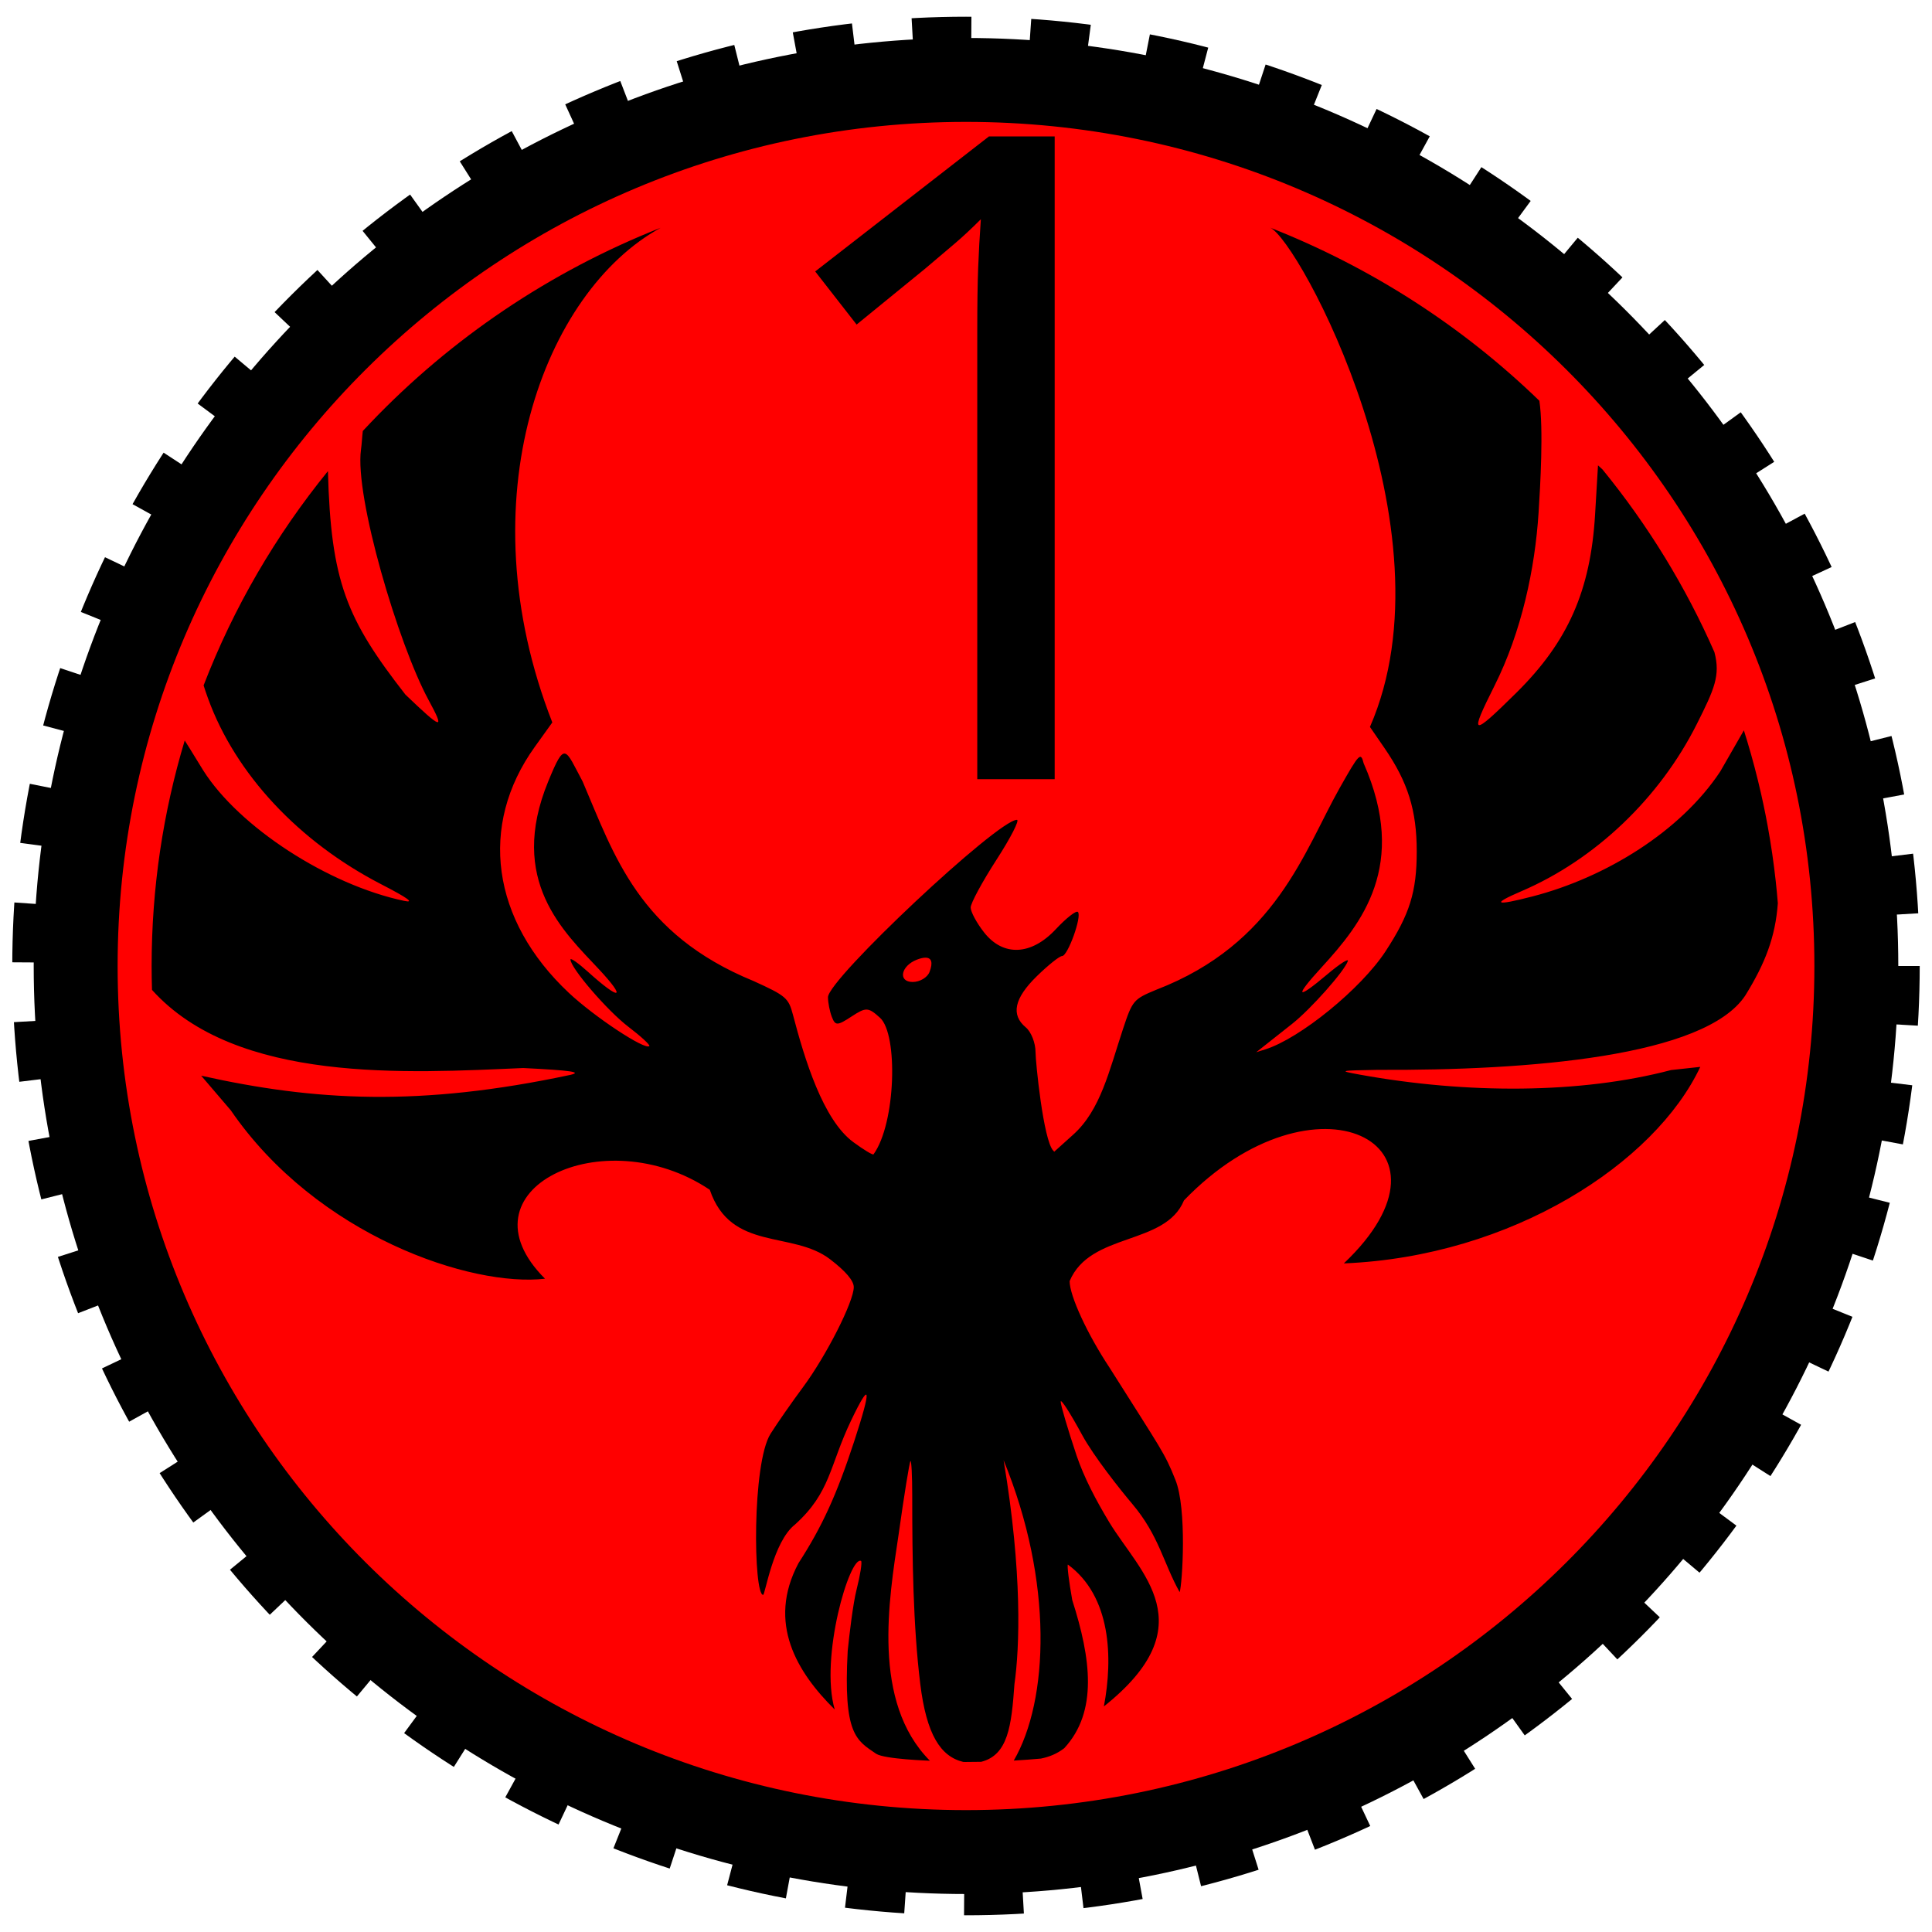
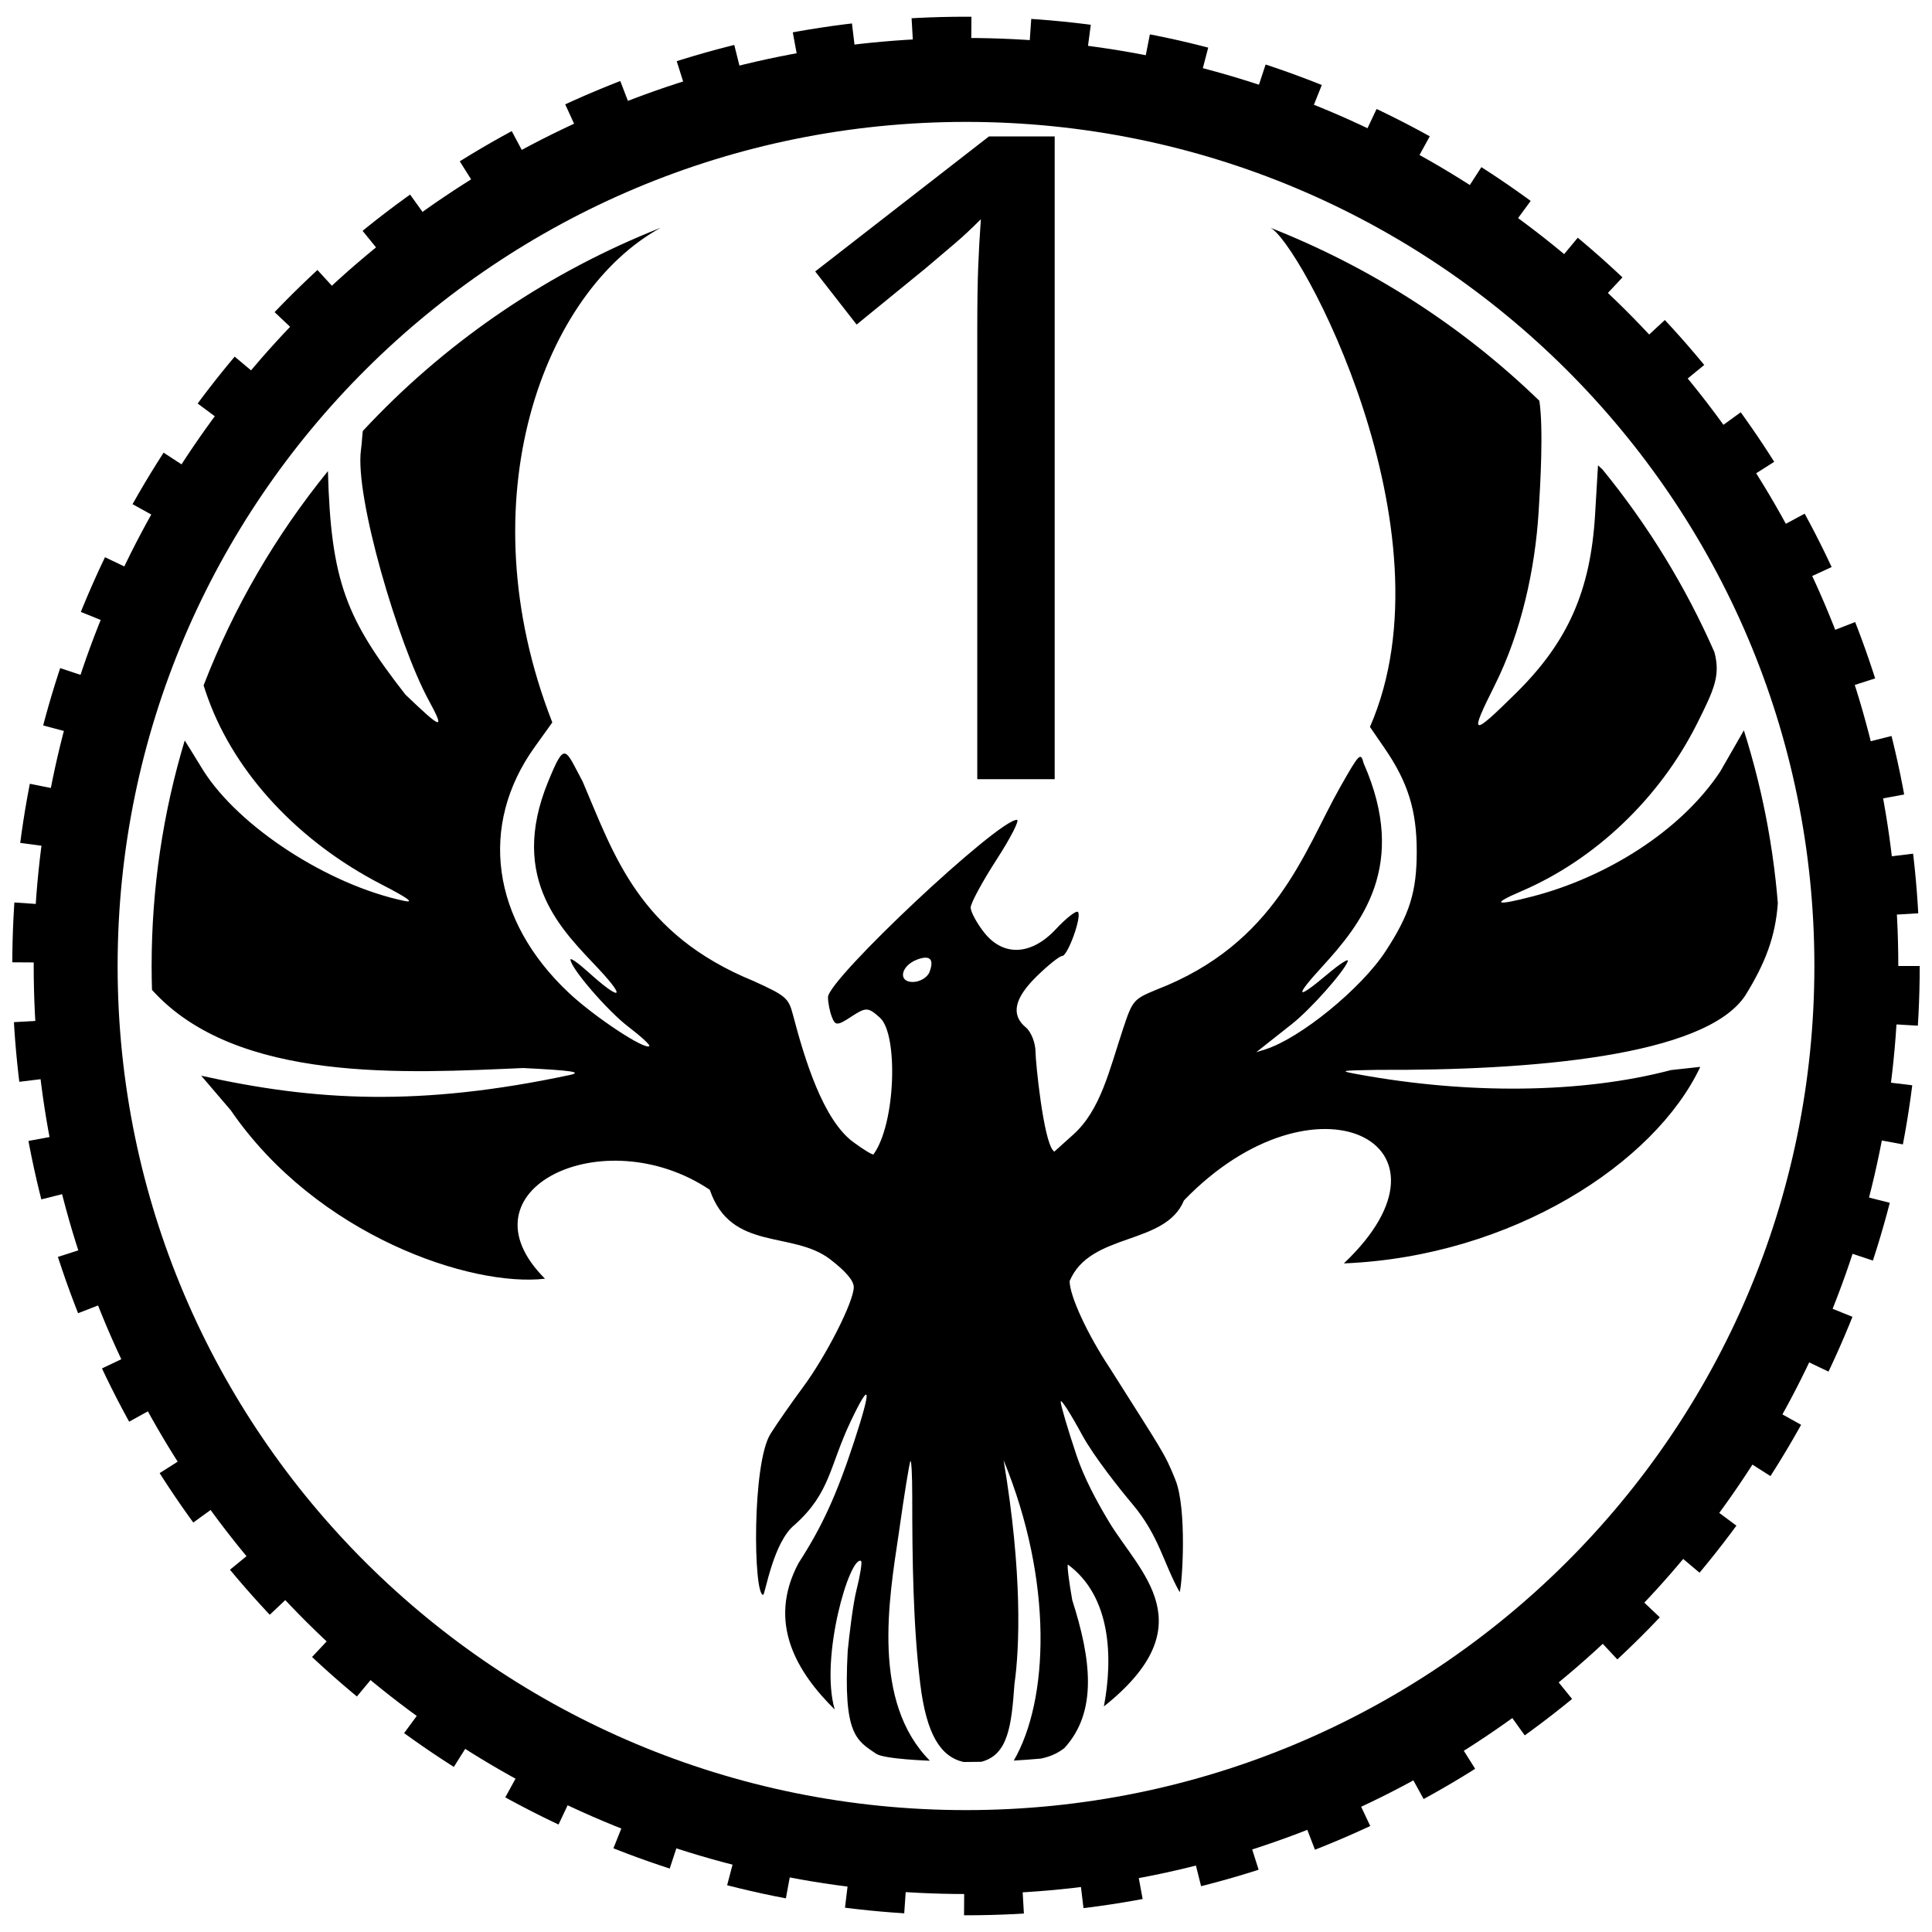
<svg xmlns="http://www.w3.org/2000/svg" viewBox="0 0 915.652 915.652" version="1.1" id="svg4">
  <defs id="defs8" />
-   <circle style="opacity:1;vector-effect:none;fill:#ff0000;fill-opacity:1;stroke:none;stroke-width:27.507;stroke-linecap:butt;stroke-linejoin:miter;stroke-miterlimit:4;stroke-dasharray:27.507, 27.507;stroke-dashoffset:0;stroke-opacity:1" id="path853" cx="457.826" cy="457.826" r="403.508" />
  <ellipse style="opacity:1;vector-effect:none;fill:none;fill-opacity:1;stroke:#000000;stroke-width:27.507;stroke-linecap:butt;stroke-linejoin:miter;stroke-miterlimit:4;stroke-dasharray:27.507, 27.507;stroke-dashoffset:0;stroke-opacity:1" id="path831-3" cx="457.824" cy="457.826" rx="438.252" ry="436.15" />
  <ellipse style="opacity:1;vector-effect:none;fill:none;fill-opacity:1;stroke:#000000;stroke-width:39.772;stroke-linecap:butt;stroke-linejoin:miter;stroke-miterlimit:4;stroke-dasharray:none;stroke-dashoffset:0;stroke-opacity:1" id="path831" cx="457.826" cy="457.826" rx="421.967" ry="419.943" />
  <path style="fill:#000000;fill-opacity:1;stroke:none;stroke-width:2.131" d="M 601.957 107.883 C 615.434 113.671 690.031 251.219 649.271 344.521 L 656.223 354.629 C 667.267 370.681 671.45 384.103 671.451 403.502 C 671.452 422.671 668.125 433.332 656.67 450.859 C 645.09 468.577 616.198 492.133 599.646 497.348 L 595.383 498.688 L 599.646 495.316 C 601.991 493.462 607.745 488.912 612.434 485.205 C 621.234 478.247 637.211 460.246 638.791 455.506 C 639.284 454.027 634.933 456.824 629.121 461.725 C 614.326 474.2 613.207 472.817 626.42 458.381 C 645.212 437.85 667.619 410.151 646.291 361.768 C 644.917 356.292 644.232 356.994 634.918 373.484 C 618.072 403.312 604.804 447.209 548.002 469.082 C 537.191 473.563 536.731 474.106 532.205 487.764 C 525.688 507.432 521.601 526.094 508.656 537.732 L 499.648 545.834 C 499.481 545.657 499.354 545.514 499.178 545.33 C 494.476 540.423 490.781 503.081 490.781 498.654 C 490.781 494.305 488.706 489.025 486.17 486.92 C 478.998 480.968 480.674 473.14 491.363 462.689 C 496.756 457.417 502.157 453.107 503.361 453.107 C 506.084 453.107 512.868 434.21 510.865 432.207 C 510.062 431.404 505.351 435.083 500.396 440.387 C 488.75 452.855 475.481 453.456 466.414 441.93 C 462.91 437.475 460.041 432.159 460.041 430.113 C 460.041 428.067 465.544 417.879 472.27 407.473 C 478.995 397.067 483.353 388.553 481.953 388.553 C 472.865 388.553 392.416 464.088 392.416 472.621 C 392.416 475.136 393.236 479.331 394.238 481.941 C 395.872 486.2 396.827 486.184 403.537 481.787 C 410.449 477.258 411.477 477.303 417.086 482.379 C 425.702 490.176 424.61 532.431 413.994 547.086 C 413.645 547.52 409.333 544.914 404.412 541.295 C 390.072 530.749 381.335 501.996 375.809 480.938 C 373.718 472.973 372.491 471.922 357.143 464.953 C 302.64 442.631 291.037 405.191 276.146 370.42 C 267.75 354.705 267.825 350.875 259.842 370.314 C 240.469 417.387 267.348 441.67 283.834 459.334 C 297.179 473.633 293.992 474.432 278.705 460.621 C 274.12 456.479 270.367 453.833 270.367 454.742 C 270.367 458.708 287.861 479.037 297.783 486.604 C 303.753 491.156 308.235 495.283 307.744 495.773 C 305.712 497.806 281.776 481.983 269.605 470.561 C 232.935 436.146 226.712 391.211 253.459 353.967 L 261.764 342.389 C 220.407 236.724 257.855 138.197 313.121 107.951 C 260.552 128.716 213.759 160.46 175.701 200.277 C 174.454 201.594 173.181 202.929 172.02 204.18 C 172.002 204.199 171.984 204.217 171.967 204.236 C 171.961 204.243 171.954 204.251 171.947 204.258 C 171.593 207.242 171.5 210.129 171.084 213.152 C 168.027 235.376 188.812 305.357 203.08 331.693 C 211.003 346.317 209.737 346.029 192.145 329.199 C 164.148 293.299 156.824 275.651 155.418 223.287 C 155.395 223.315 155.372 223.343 155.35 223.371 C 152.287 227.142 149.297 230.971 146.381 234.857 C 144.912 236.815 143.462 238.787 142.031 240.773 C 139.217 244.679 136.478 248.641 133.814 252.654 C 133.731 252.781 133.646 252.907 133.562 253.033 C 132.249 255.018 130.952 257.014 129.676 259.023 C 128.362 261.092 127.069 263.174 125.795 265.27 C 124.554 267.31 123.333 269.364 122.131 271.43 C 122.057 271.557 121.982 271.685 121.908 271.812 C 119.534 275.903 117.236 280.04 115.016 284.225 C 114.94 284.367 114.865 284.51 114.789 284.652 C 113.692 286.727 112.612 288.812 111.553 290.908 C 111.492 291.029 111.432 291.151 111.371 291.271 C 110.33 293.338 109.308 295.414 108.305 297.502 C 108.272 297.57 108.238 297.637 108.205 297.705 C 107.202 299.795 106.22 301.897 105.256 304.008 C 105.147 304.247 105.039 304.487 104.93 304.727 C 103 308.973 101.151 313.26 99.379 317.588 C 99.297 317.789 99.213 317.989 99.131 318.189 C 98.239 320.377 97.366 322.575 96.516 324.783 C 96.509 324.8 96.502 324.816 96.496 324.832 C 96.496 324.833 96.496 324.833 96.496 324.834 C 97.049 326.637 97.734 328.642 98.629 331.102 C 111.618 366.784 141.535 398.879 180.627 419.061 C 193.368 425.638 196.693 428.05 191.512 426.957 C 155.443 419.348 113.265 391.944 96.305 365.098 C 94.31 361.94 90.503 355.559 87.547 350.951 C 86.943 352.956 86.358 354.97 85.787 356.988 C 85.732 357.184 85.676 357.38 85.621 357.576 C 84.471 361.67 83.391 365.793 82.379 369.941 C 82.333 370.128 82.287 370.315 82.242 370.502 C 81.24 374.639 80.307 378.802 79.445 382.99 C 79.394 383.237 79.345 383.485 79.295 383.732 C 78.919 385.578 78.559 387.428 78.211 389.283 C 78.154 389.585 78.095 389.886 78.039 390.188 C 77.661 392.229 77.301 394.279 76.957 396.332 C 76.923 396.537 76.889 396.742 76.855 396.947 C 76.549 398.793 76.259 400.644 75.98 402.498 C 75.919 402.904 75.858 403.31 75.799 403.717 C 75.498 405.768 75.209 407.823 74.941 409.885 C 74.686 411.857 74.451 413.836 74.227 415.818 C 74.16 416.407 74.095 416.996 74.031 417.586 C 73.843 419.325 73.664 421.067 73.5 422.812 C 73.476 423.069 73.449 423.325 73.426 423.582 C 73.237 425.637 73.067 427.696 72.912 429.76 C 72.879 430.202 72.85 430.645 72.818 431.088 C 72.7 432.736 72.592 434.389 72.496 436.043 C 72.465 436.582 72.431 437.12 72.402 437.66 C 72.295 439.662 72.203 441.667 72.127 443.678 C 72.114 444.029 72.104 444.381 72.092 444.732 C 72.03 446.512 71.98 448.295 71.943 450.08 C 71.933 450.571 71.924 451.062 71.916 451.553 C 71.881 453.64 71.857 455.73 71.857 457.826 C 71.857 459.678 71.875 461.527 71.904 463.375 C 71.906 463.504 71.908 463.633 71.91 463.762 C 71.941 465.558 71.984 467.353 72.039 469.146 C 112.08 513.674 193.204 508.544 247.99 506.18 C 270.664 507.307 276.038 508.083 270.369 509.418 C 198.952 524.651 149.21 521.824 95.354 509.818 L 109.365 526.199 C 150.285 585.855 223.563 610.103 258.299 606.033 C 216.052 563.849 286.032 530.137 336.396 563.889 C 346.412 593.334 375.504 583.068 393.447 596.838 C 400.832 602.505 404.637 606.986 404.637 610.02 C 404.637 616.88 391.609 642.552 380.572 657.441 C 375.229 664.651 368.315 674.575 365.205 679.502 C 356.332 693.557 357.059 755.877 361.676 755.877 C 362.624 755.877 366.41 730.679 376.752 722.564 C 393.774 707.201 392.994 694.876 403.441 673.076 C 412.632 653.898 413.171 657.666 404.861 683.037 C 396.521 708.503 389.676 723.474 378.43 740.859 C 363.364 769.225 377.836 792.674 395.605 810.201 C 388.411 785.525 402.797 737.053 408.1 739.797 C 408.67 740.367 407.715 746.453 405.977 753.322 C 404.238 760.192 402.529 774.791 401.762 782.41 C 399.614 822.049 405.798 824.766 415.256 831.189 C 419.23 833.774 440.715 834.475 440.715 834.475 C 413.033 806.596 421.252 758.173 425.857 727.451 C 428.495 708.696 431.033 692.953 431.498 692.465 C 431.963 691.976 432.344 699.353 432.344 708.861 C 432.344 738.819 432.747 770.289 436.139 798.006 C 439.09 822.118 445.79 832.509 456.568 835.059 C 456.988 835.06 457.407 835.066 457.826 835.066 C 460.233 835.066 462.637 835.036 465.039 834.992 C 477.802 831.738 479.38 817.89 480.789 798.164 C 483.229 781.005 484.65 745.694 475.648 692.059 C 499.302 749.649 497.042 805.913 480.461 834.412 C 480.466 834.412 480.471 834.41 480.477 834.41 C 484.762 834.164 489.036 833.847 493.299 833.463 C 493.314 833.461 493.33 833.46 493.346 833.459 C 493.349 833.459 493.352 833.457 493.355 833.457 C 497.275 832.645 500.834 831.268 504.385 828.543 C 520.388 811.208 517.064 786.089 508.182 758.354 C 506.616 749.562 505.684 741.981 506.109 741.508 C 526.615 756.531 527.542 785.73 523.176 808.742 C 571.608 770.196 540.295 745.49 525.75 721.506 C 519.342 710.887 513.767 700.224 510.25 689.885 C 506.083 677.428 502.687 665.918 502.703 664.309 C 502.72 662.699 507.275 669.764 512.826 680.01 C 518.378 690.255 531.132 706.259 536.564 712.684 C 549.343 727.796 551.311 740.698 559.086 754.582 C 560.356 750.773 562.635 715.025 557.051 701.314 C 551.913 688.436 550.79 687.691 525.965 648.354 C 515.369 632.394 506.938 614.147 506.938 607.17 C 516.722 583.823 552.259 590.513 561.139 568.906 C 623.164 504.693 697.143 541.696 636.908 598.775 C 716.599 595.521 784.367 551.267 805.834 505.633 L 791.982 507.141 C 749.077 518.454 695.22 518.532 644.402 509.299 C 634.225 507.454 634.608 507.355 652.928 507.047 C 724.744 507.404 808.068 500.782 827.176 471.787 C 836.581 456.593 841.442 444.056 842.586 428.061 C 842.447 426.337 842.294 424.616 842.131 422.896 C 842.129 422.872 842.127 422.848 842.125 422.824 C 842.123 422.802 842.121 422.78 842.119 422.758 C 841.955 421.037 841.778 419.319 841.59 417.602 C 840.636 408.906 839.376 400.263 837.814 391.689 C 837.508 390.009 837.19 388.333 836.861 386.658 C 836.855 386.624 836.849 386.589 836.842 386.555 C 836.833 386.509 836.823 386.464 836.814 386.418 C 836.486 384.755 836.146 383.093 835.795 381.436 C 835.441 379.763 835.076 378.093 834.699 376.426 C 834.692 376.395 834.687 376.364 834.68 376.334 C 834.676 376.318 834.672 376.301 834.668 376.285 C 832.753 367.83 830.543 359.452 828.043 351.164 C 828.039 351.15 828.035 351.137 828.031 351.123 C 828.024 351.099 828.015 351.075 828.008 351.051 C 827.52 349.436 827.023 347.823 826.514 346.215 C 826.506 346.191 826.498 346.167 826.49 346.143 L 815.309 365.617 C 796.509 394.065 761.02 415.859 726.348 424.844 C 708.473 429.476 706.603 428.58 721.127 422.346 C 756.066 407.349 786.579 378.252 804.213 343.115 C 812.494 326.614 815.443 320.141 812.539 309.105 C 812.538 309.104 812.538 309.101 812.537 309.1 C 812.493 308.999 812.447 308.899 812.402 308.799 C 811.674 307.143 810.931 305.493 810.178 303.848 C 810.005 303.47 809.83 303.092 809.656 302.715 C 808.967 301.222 808.269 299.732 807.561 298.248 C 807.411 297.934 807.262 297.62 807.111 297.307 C 806.276 295.57 805.429 293.839 804.566 292.115 C 804.43 291.843 804.289 291.573 804.152 291.301 C 803.402 289.81 802.642 288.325 801.871 286.844 C 801.685 286.486 801.5 286.128 801.312 285.771 C 800.464 284.154 799.607 282.541 798.734 280.936 C 798.686 280.846 798.639 280.756 798.59 280.666 C 798.577 280.642 798.562 280.618 798.549 280.594 C 797.608 278.866 796.65 277.146 795.682 275.432 C 795.493 275.097 795.301 274.764 795.111 274.43 C 794.371 273.129 793.622 271.832 792.865 270.539 C 792.571 270.036 792.279 269.533 791.982 269.031 C 791.064 267.478 790.135 265.93 789.193 264.389 C 789.164 264.341 789.136 264.293 789.107 264.246 C 788.986 264.047 788.86 263.851 788.738 263.652 C 787.843 262.195 786.939 260.745 786.023 259.299 C 785.762 258.887 785.499 258.476 785.236 258.064 C 784.386 256.733 783.526 255.406 782.658 254.084 C 782.448 253.764 782.24 253.444 782.029 253.125 C 780.954 251.499 779.867 249.879 778.766 248.268 C 778.625 248.063 778.482 247.859 778.342 247.654 C 777.374 246.244 776.396 244.841 775.408 243.443 C 775.154 243.083 774.899 242.723 774.643 242.363 C 773.632 240.945 772.613 239.531 771.582 238.125 C 771.446 237.94 771.312 237.753 771.176 237.568 C 770.036 236.019 768.882 234.477 767.717 232.943 C 767.436 232.574 767.151 232.208 766.869 231.84 C 765.921 230.602 764.966 229.368 764.002 228.141 C 763.721 227.783 763.441 227.424 763.158 227.066 C 761.981 225.578 760.793 224.096 759.592 222.623 C 759.558 222.582 759.526 222.541 759.492 222.5 C 759.492 222.499 759.491 222.499 759.49 222.498 C 758.786 221.838 758.077 221.184 757.359 220.543 L 755.977 243.82 C 753.832 279.946 743.139 304.144 718.613 328.375 C 697.262 349.469 696.214 349.128 708.303 325.012 C 721.165 299.353 727.499 269.528 729.199 242.891 C 730.003 230.296 731.575 203.166 729.564 189.938 C 727.261 187.705 724.931 185.504 722.576 183.334 C 721.399 182.249 720.215 181.173 719.025 180.104 C 716.646 177.965 714.243 175.86 711.814 173.785 C 709.386 171.71 706.933 169.667 704.457 167.656 C 703.236 166.665 702.008 165.681 700.775 164.705 C 700.758 164.692 700.742 164.678 700.725 164.664 C 700.707 164.65 700.689 164.637 700.672 164.623 C 699.48 163.68 698.283 162.745 697.08 161.816 C 697.039 161.785 697 161.752 696.959 161.721 C 696.919 161.69 696.878 161.66 696.838 161.629 C 695.645 160.709 694.447 159.798 693.244 158.893 C 693.215 158.871 693.187 158.848 693.158 158.826 C 693.132 158.807 693.106 158.787 693.08 158.768 C 691.853 157.845 690.62 156.931 689.383 156.023 C 689.363 156.009 689.344 155.995 689.324 155.98 C 689.307 155.968 689.29 155.956 689.273 155.943 C 688.031 155.033 686.782 154.131 685.529 153.236 C 685.505 153.219 685.481 153.201 685.457 153.184 C 685.438 153.17 685.418 153.156 685.398 153.143 C 684.123 152.233 682.842 151.331 681.557 150.438 C 680.276 149.547 678.99 148.664 677.699 147.789 C 677.674 147.772 677.65 147.755 677.625 147.738 C 677.606 147.725 677.586 147.712 677.566 147.699 C 676.337 146.867 675.102 146.042 673.863 145.225 C 673.796 145.18 673.729 145.134 673.662 145.09 C 673.613 145.057 673.563 145.027 673.514 144.994 C 672.318 144.207 671.118 143.426 669.914 142.652 C 669.776 142.564 669.638 142.475 669.5 142.387 C 668.293 141.613 667.081 140.844 665.865 140.084 C 665.791 140.037 665.717 139.99 665.643 139.943 C 665.602 139.918 665.56 139.893 665.52 139.867 C 664.213 139.052 662.903 138.246 661.588 137.447 C 660.231 136.623 658.868 135.807 657.502 135 C 656.136 134.193 654.765 133.394 653.389 132.604 C 652.052 131.836 650.711 131.076 649.365 130.324 C 649.326 130.302 649.287 130.28 649.248 130.258 C 649.227 130.246 649.206 130.234 649.186 130.223 C 647.865 129.486 646.54 128.758 645.211 128.037 C 645.166 128.013 645.123 127.987 645.078 127.963 C 645.059 127.953 645.04 127.944 645.021 127.934 C 643.672 127.202 642.319 126.479 640.961 125.764 C 640.934 125.75 640.908 125.735 640.881 125.721 C 640.869 125.715 640.857 125.709 640.846 125.703 C 639.454 124.97 638.057 124.245 636.656 123.529 C 635.259 122.815 633.859 122.109 632.453 121.412 C 632.437 121.404 632.422 121.396 632.406 121.389 C 632.401 121.386 632.394 121.384 632.389 121.381 C 630.973 120.679 629.553 119.987 628.129 119.303 C 626.719 118.625 625.305 117.956 623.887 117.295 C 623.867 117.286 623.848 117.277 623.828 117.268 C 623.822 117.265 623.816 117.262 623.811 117.26 C 622.378 116.593 620.942 115.935 619.502 115.285 C 618.17 114.685 616.833 114.092 615.494 113.506 C 615.379 113.456 615.265 113.404 615.15 113.354 C 615.113 113.337 615.075 113.321 615.037 113.305 C 613.76 112.748 612.479 112.199 611.195 111.656 C 611.055 111.597 610.916 111.536 610.775 111.477 C 610.743 111.463 610.71 111.449 610.678 111.436 C 609.248 110.833 607.814 110.24 606.377 109.654 C 604.907 109.055 603.434 108.464 601.957 107.883 z M 438.424 453.881 C 441.5 453.776 442.284 456.112 440.539 460.658 C 439.538 463.267 435.954 465.398 432.572 465.398 C 425.456 465.398 426.913 457.751 434.592 454.805 C 436.118 454.219 437.398 453.916 438.424 453.881 z " id="path861" />
  <text xml:space="preserve" style="font-style:normal;font-weight:normal;font-size:192px;line-height:1.25;font-family:sans-serif;letter-spacing:0px;word-spacing:0px;fill:#000000;fill-opacity:1;stroke:none" x="348.386" y="369.289" id="text833">
    <tspan id="tspan831" x="348.386" y="369.289" style="font-style:normal;font-variant:normal;font-weight:normal;font-stretch:normal;font-size:426.667px;font-family:'Ubuntu Mono';-inkscape-font-specification:'Ubuntu Mono'">1</tspan>
  </text>
</svg>
